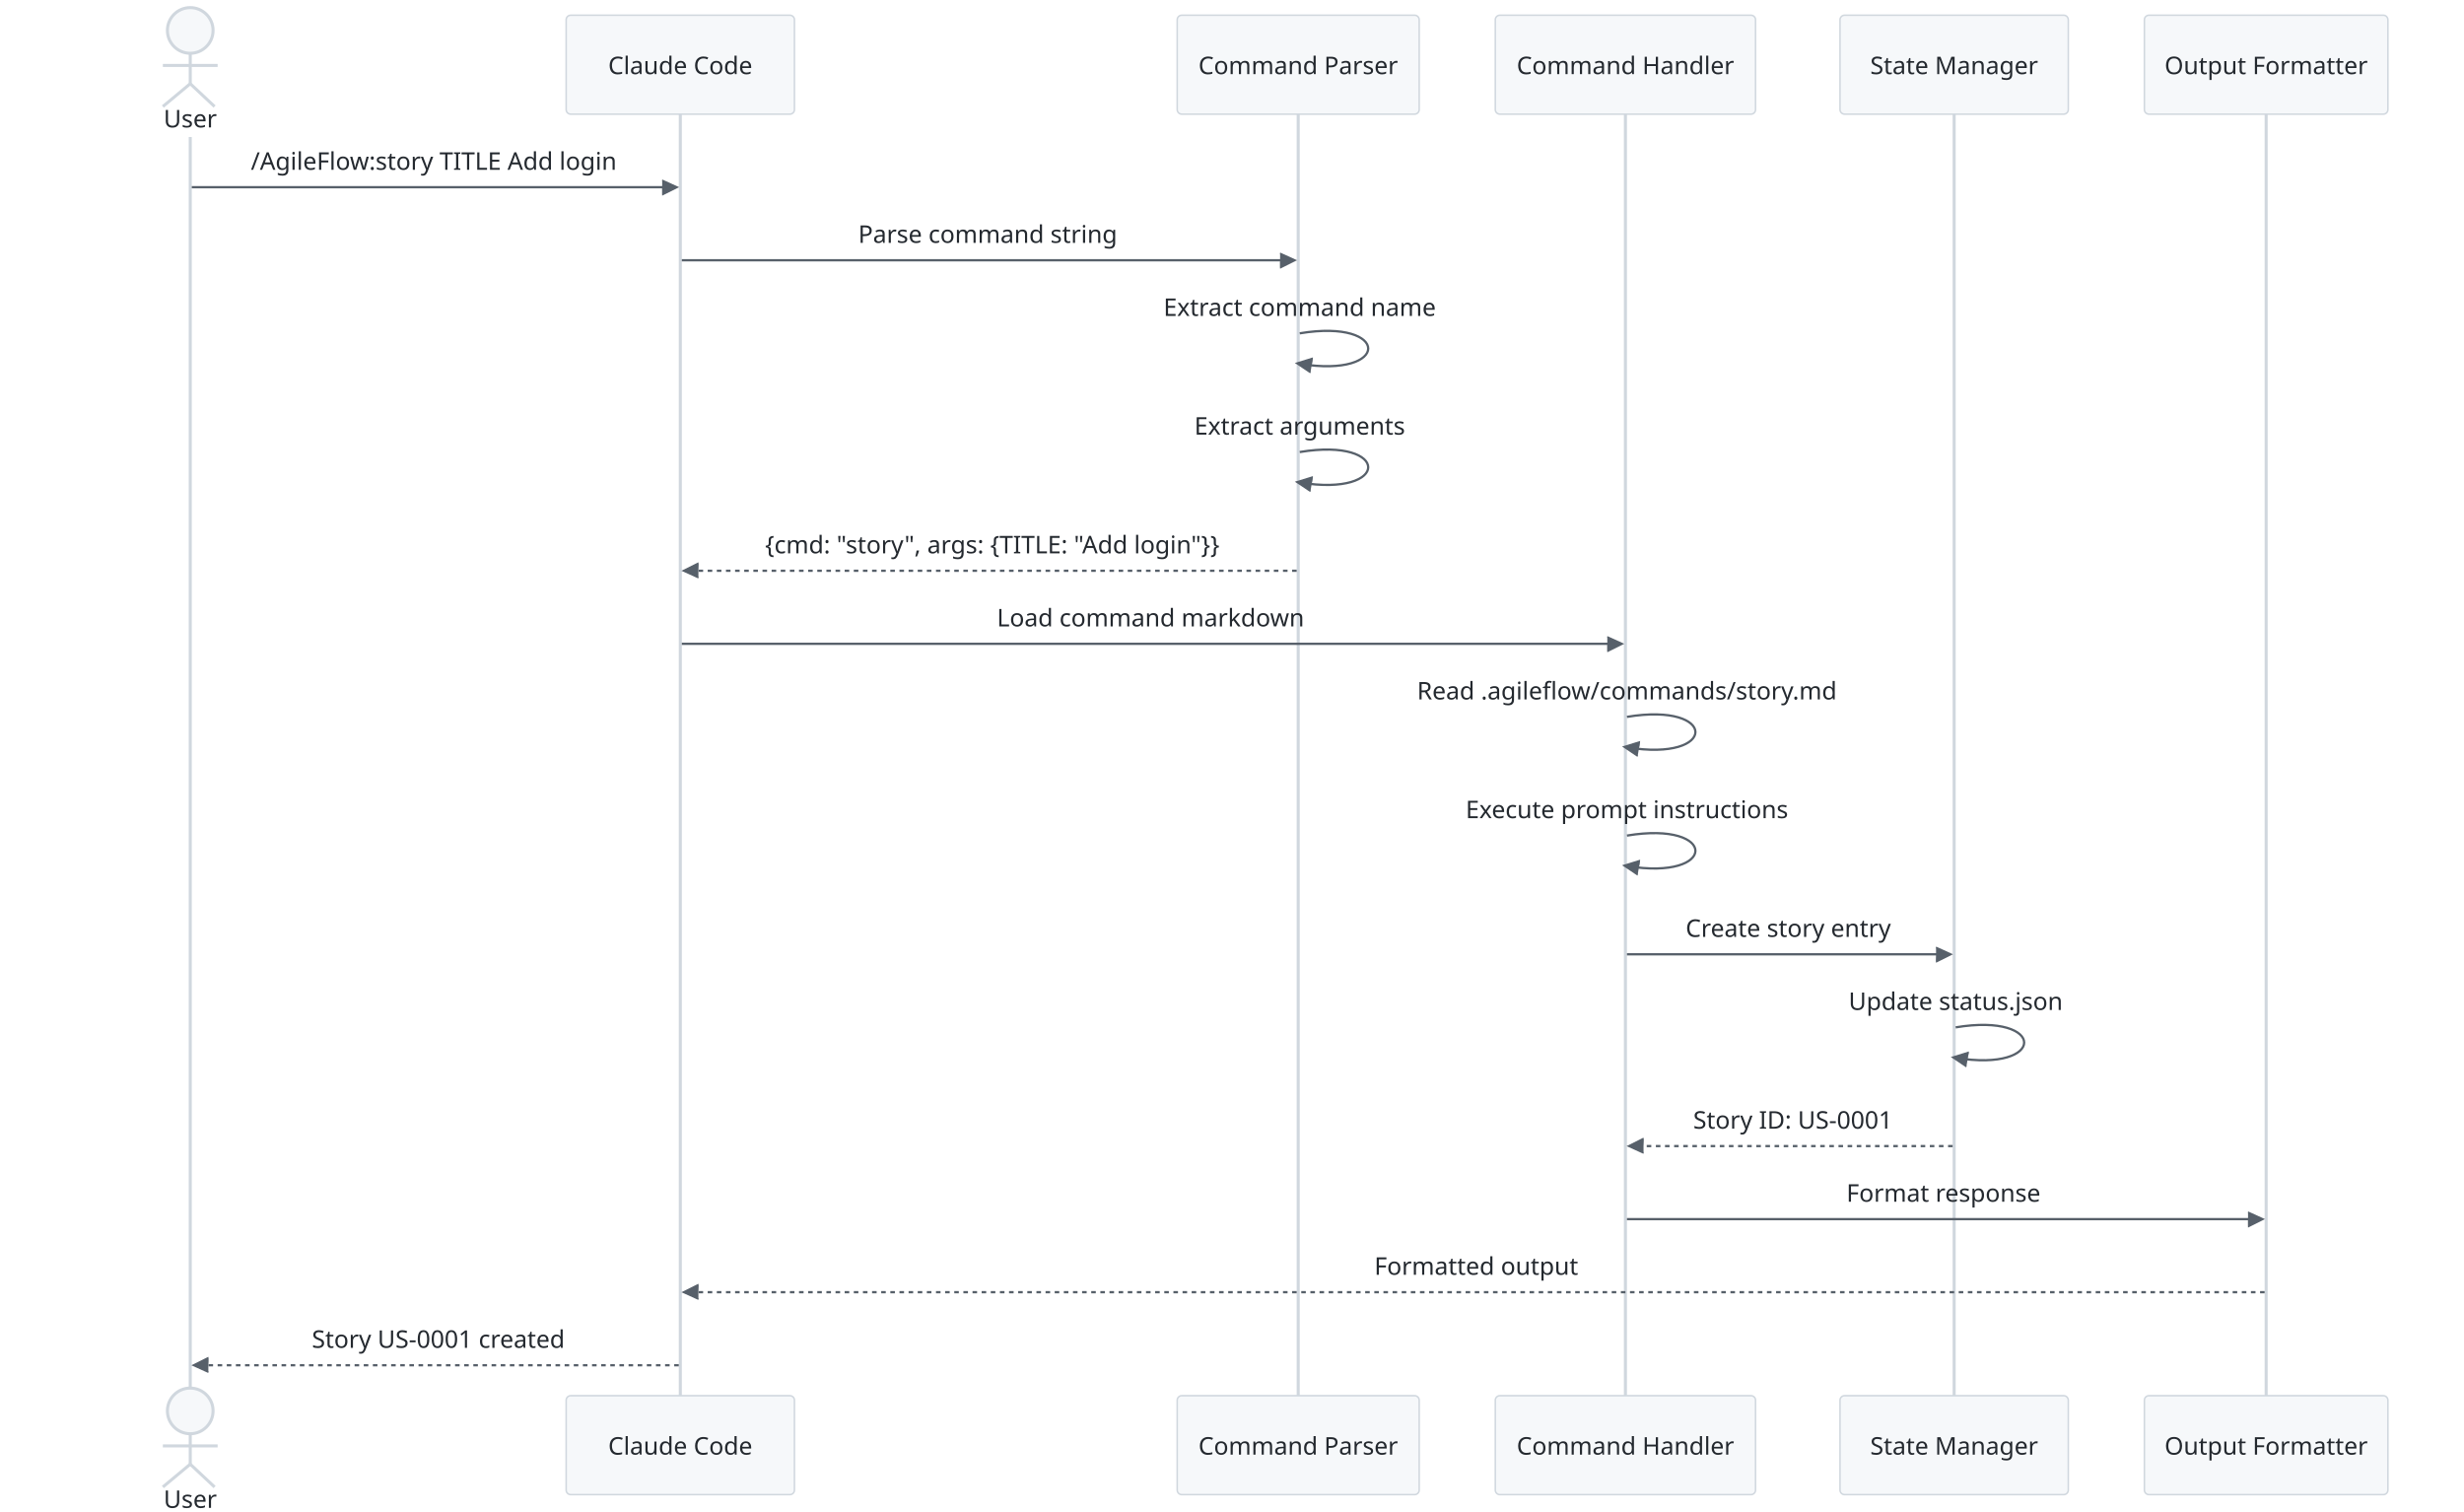
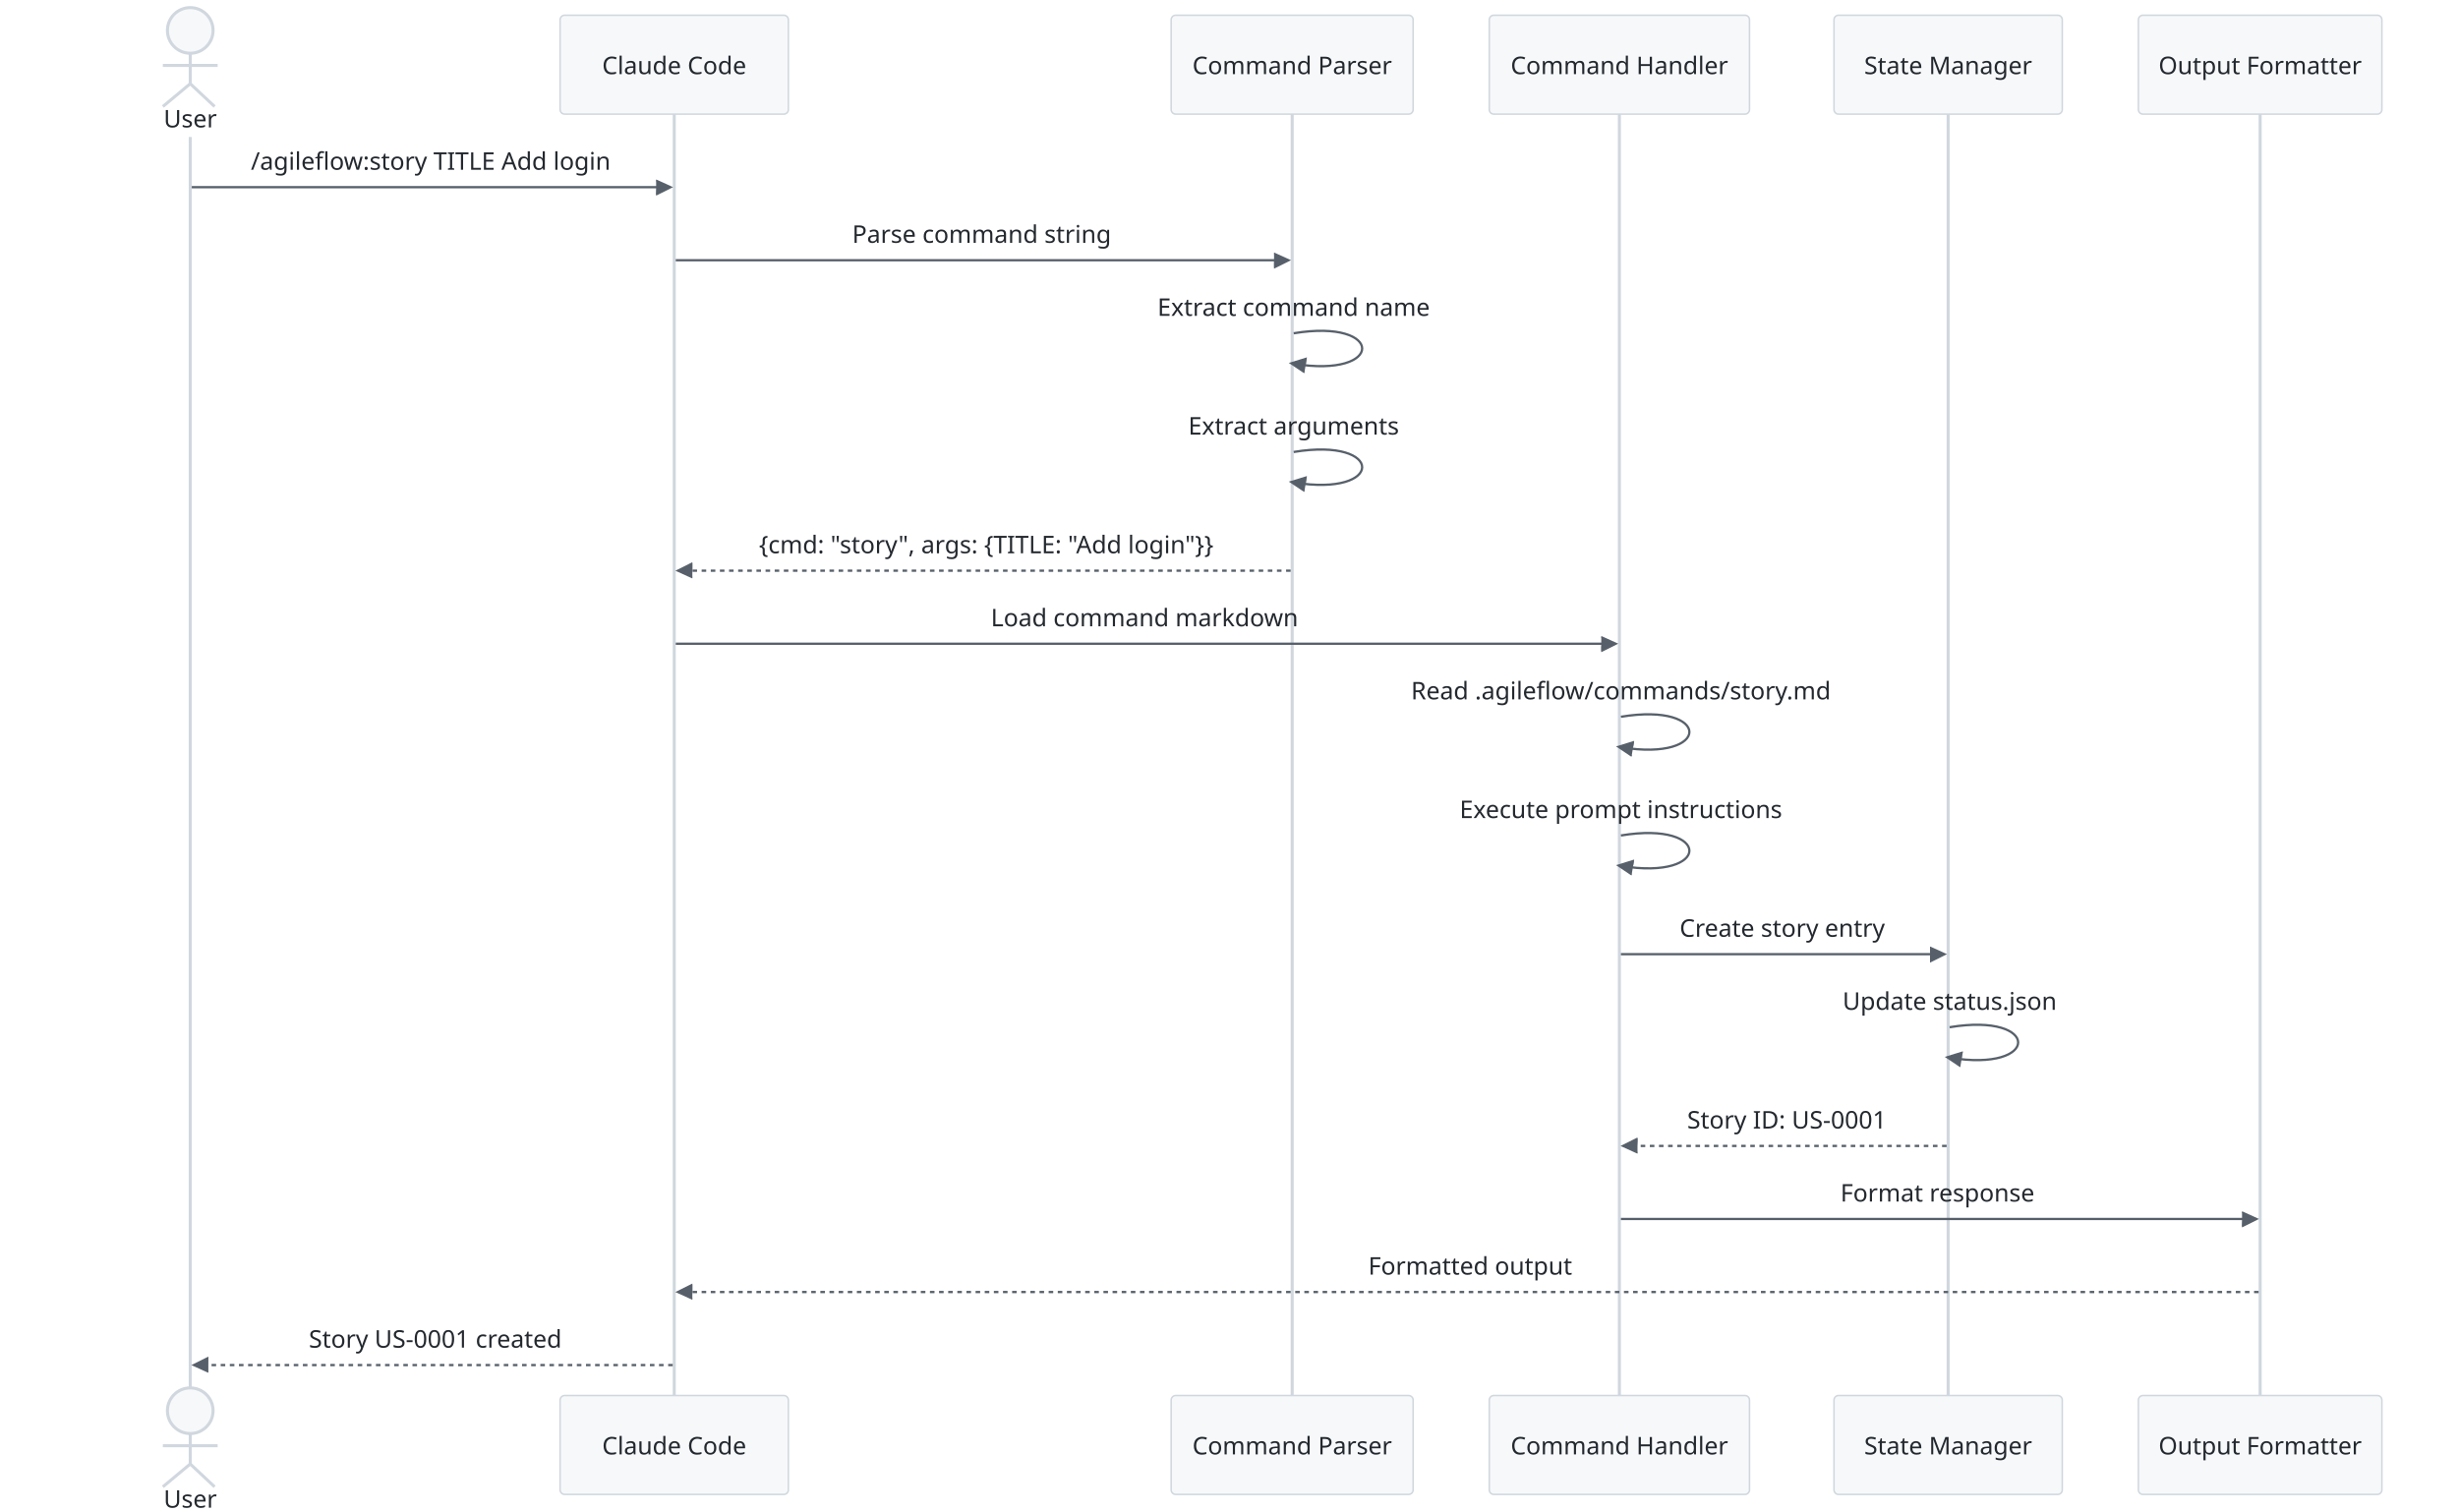
- <svg xmlns="http://www.w3.org/2000/svg" id="my-svg" width="100%" style="max-width: 1619px; background-color: transparent;" viewBox="-50 -10 1619 993" role="graphics-document document" aria-roledescription="sequence" aria-describedby="chart-desc-my-svg" aria-labelledby="chart-title-my-svg">
+ <svg xmlns="http://www.w3.org/2000/svg" id="my-svg" width="100%" style="max-width: 1615px; background-color: transparent;" viewBox="-50 -10 1615 993" role="graphics-document document" aria-roledescription="sequence" aria-describedby="chart-desc-my-svg" aria-labelledby="chart-title-my-svg">
  <g>
-     <rect x="1359" y="907" fill="#eaeaea" stroke="#666" width="160" height="65" name="Output" rx="3" ry="3" class="actor actor-bottom" />
-     <text x="1439" y="939.5" dominant-baseline="central" alignment-baseline="central" class="actor actor-box" style="text-anchor: middle; font-size: 16px; font-weight: 400;">
-       <tspan x="1439" dy="0">Output Formatter</tspan>
+     <rect x="1355" y="907" fill="#eaeaea" stroke="#666" width="160" height="65" name="Output" rx="3" ry="3" class="actor actor-bottom" />
+     <text x="1435" y="939.5" dominant-baseline="central" alignment-baseline="central" class="actor actor-box" style="text-anchor: middle; font-size: 16px; font-weight: 400;">
+       <tspan x="1435" dy="0">Output Formatter</tspan>
    </text>
  </g>
  <g>
-     <rect x="1159" y="907" fill="#eaeaea" stroke="#666" width="150" height="65" name="State" rx="3" ry="3" class="actor actor-bottom" />
-     <text x="1234" y="939.5" dominant-baseline="central" alignment-baseline="central" class="actor actor-box" style="text-anchor: middle; font-size: 16px; font-weight: 400;">
-       <tspan x="1234" dy="0">State Manager</tspan>
+     <rect x="1155" y="907" fill="#eaeaea" stroke="#666" width="150" height="65" name="State" rx="3" ry="3" class="actor actor-bottom" />
+     <text x="1230" y="939.5" dominant-baseline="central" alignment-baseline="central" class="actor actor-box" style="text-anchor: middle; font-size: 16px; font-weight: 400;">
+       <tspan x="1230" dy="0">State Manager</tspan>
    </text>
  </g>
  <g>
-     <rect x="932.5" y="907" fill="#eaeaea" stroke="#666" width="171" height="65" name="Handler" rx="3" ry="3" class="actor actor-bottom" />
-     <text x="1018" y="939.5" dominant-baseline="central" alignment-baseline="central" class="actor actor-box" style="text-anchor: middle; font-size: 16px; font-weight: 400;">
-       <tspan x="1018" dy="0">Command Handler</tspan>
+     <rect x="928.5" y="907" fill="#eaeaea" stroke="#666" width="171" height="65" name="Handler" rx="3" ry="3" class="actor actor-bottom" />
+     <text x="1014" y="939.5" dominant-baseline="central" alignment-baseline="central" class="actor actor-box" style="text-anchor: middle; font-size: 16px; font-weight: 400;">
+       <tspan x="1014" dy="0">Command Handler</tspan>
    </text>
  </g>
  <g>
-     <rect x="723.5" y="907" fill="#eaeaea" stroke="#666" width="159" height="65" name="Parser" rx="3" ry="3" class="actor actor-bottom" />
-     <text x="803" y="939.5" dominant-baseline="central" alignment-baseline="central" class="actor actor-box" style="text-anchor: middle; font-size: 16px; font-weight: 400;">
-       <tspan x="803" dy="0">Command Parser</tspan>
+     <rect x="719.5" y="907" fill="#eaeaea" stroke="#666" width="159" height="65" name="Parser" rx="3" ry="3" class="actor actor-bottom" />
+     <text x="799" y="939.5" dominant-baseline="central" alignment-baseline="central" class="actor actor-box" style="text-anchor: middle; font-size: 16px; font-weight: 400;">
+       <tspan x="799" dy="0">Command Parser</tspan>
    </text>
  </g>
  <g>
-     <rect x="322" y="907" fill="#eaeaea" stroke="#666" width="150" height="65" name="CC" rx="3" ry="3" class="actor actor-bottom" />
-     <text x="397" y="939.5" dominant-baseline="central" alignment-baseline="central" class="actor actor-box" style="text-anchor: middle; font-size: 16px; font-weight: 400;">
-       <tspan x="397" dy="0">Claude Code</tspan>
+     <rect x="318" y="907" fill="#eaeaea" stroke="#666" width="150" height="65" name="CC" rx="3" ry="3" class="actor actor-bottom" />
+     <text x="393" y="939.5" dominant-baseline="central" alignment-baseline="central" class="actor actor-box" style="text-anchor: middle; font-size: 16px; font-weight: 400;">
+       <tspan x="393" dy="0">Claude Code</tspan>
    </text>
  </g>
  <g />
  <g>
-     <line id="actor5" x1="1439" y1="65" x2="1439" y2="907" class="actor-line 200" stroke-width="0.5px" stroke="#999" name="Output" />
+     <line id="actor5" x1="1435" y1="65" x2="1435" y2="907" class="actor-line 200" stroke-width="0.5px" stroke="#999" name="Output" />
    <g id="root-5">
-       <rect x="1359" y="0" fill="#eaeaea" stroke="#666" width="160" height="65" name="Output" rx="3" ry="3" class="actor actor-top" />
-       <text x="1439" y="32.5" dominant-baseline="central" alignment-baseline="central" class="actor actor-box" style="text-anchor: middle; font-size: 16px; font-weight: 400;">
-         <tspan x="1439" dy="0">Output Formatter</tspan>
+       <rect x="1355" y="0" fill="#eaeaea" stroke="#666" width="160" height="65" name="Output" rx="3" ry="3" class="actor actor-top" />
+       <text x="1435" y="32.5" dominant-baseline="central" alignment-baseline="central" class="actor actor-box" style="text-anchor: middle; font-size: 16px; font-weight: 400;">
+         <tspan x="1435" dy="0">Output Formatter</tspan>
      </text>
    </g>
  </g>
  <g>
-     <line id="actor4" x1="1234" y1="65" x2="1234" y2="907" class="actor-line 200" stroke-width="0.5px" stroke="#999" name="State" />
+     <line id="actor4" x1="1230" y1="65" x2="1230" y2="907" class="actor-line 200" stroke-width="0.5px" stroke="#999" name="State" />
    <g id="root-4">
-       <rect x="1159" y="0" fill="#eaeaea" stroke="#666" width="150" height="65" name="State" rx="3" ry="3" class="actor actor-top" />
-       <text x="1234" y="32.5" dominant-baseline="central" alignment-baseline="central" class="actor actor-box" style="text-anchor: middle; font-size: 16px; font-weight: 400;">
-         <tspan x="1234" dy="0">State Manager</tspan>
+       <rect x="1155" y="0" fill="#eaeaea" stroke="#666" width="150" height="65" name="State" rx="3" ry="3" class="actor actor-top" />
+       <text x="1230" y="32.5" dominant-baseline="central" alignment-baseline="central" class="actor actor-box" style="text-anchor: middle; font-size: 16px; font-weight: 400;">
+         <tspan x="1230" dy="0">State Manager</tspan>
      </text>
    </g>
  </g>
  <g>
-     <line id="actor3" x1="1018" y1="65" x2="1018" y2="907" class="actor-line 200" stroke-width="0.5px" stroke="#999" name="Handler" />
+     <line id="actor3" x1="1014" y1="65" x2="1014" y2="907" class="actor-line 200" stroke-width="0.5px" stroke="#999" name="Handler" />
    <g id="root-3">
-       <rect x="932.5" y="0" fill="#eaeaea" stroke="#666" width="171" height="65" name="Handler" rx="3" ry="3" class="actor actor-top" />
-       <text x="1018" y="32.5" dominant-baseline="central" alignment-baseline="central" class="actor actor-box" style="text-anchor: middle; font-size: 16px; font-weight: 400;">
-         <tspan x="1018" dy="0">Command Handler</tspan>
+       <rect x="928.5" y="0" fill="#eaeaea" stroke="#666" width="171" height="65" name="Handler" rx="3" ry="3" class="actor actor-top" />
+       <text x="1014" y="32.5" dominant-baseline="central" alignment-baseline="central" class="actor actor-box" style="text-anchor: middle; font-size: 16px; font-weight: 400;">
+         <tspan x="1014" dy="0">Command Handler</tspan>
      </text>
    </g>
  </g>
  <g>
-     <line id="actor2" x1="803" y1="65" x2="803" y2="907" class="actor-line 200" stroke-width="0.5px" stroke="#999" name="Parser" />
+     <line id="actor2" x1="799" y1="65" x2="799" y2="907" class="actor-line 200" stroke-width="0.5px" stroke="#999" name="Parser" />
    <g id="root-2">
-       <rect x="723.5" y="0" fill="#eaeaea" stroke="#666" width="159" height="65" name="Parser" rx="3" ry="3" class="actor actor-top" />
-       <text x="803" y="32.5" dominant-baseline="central" alignment-baseline="central" class="actor actor-box" style="text-anchor: middle; font-size: 16px; font-weight: 400;">
-         <tspan x="803" dy="0">Command Parser</tspan>
+       <rect x="719.5" y="0" fill="#eaeaea" stroke="#666" width="159" height="65" name="Parser" rx="3" ry="3" class="actor actor-top" />
+       <text x="799" y="32.5" dominant-baseline="central" alignment-baseline="central" class="actor actor-box" style="text-anchor: middle; font-size: 16px; font-weight: 400;">
+         <tspan x="799" dy="0">Command Parser</tspan>
      </text>
    </g>
  </g>
  <g>
-     <line id="actor1" x1="397" y1="65" x2="397" y2="907" class="actor-line 200" stroke-width="0.5px" stroke="#999" name="CC" />
+     <line id="actor1" x1="393" y1="65" x2="393" y2="907" class="actor-line 200" stroke-width="0.5px" stroke="#999" name="CC" />
    <g id="root-1">
-       <rect x="322" y="0" fill="#eaeaea" stroke="#666" width="150" height="65" name="CC" rx="3" ry="3" class="actor actor-top" />
-       <text x="397" y="32.5" dominant-baseline="central" alignment-baseline="central" class="actor actor-box" style="text-anchor: middle; font-size: 16px; font-weight: 400;">
-         <tspan x="397" dy="0">Claude Code</tspan>
+       <rect x="318" y="0" fill="#eaeaea" stroke="#666" width="150" height="65" name="CC" rx="3" ry="3" class="actor actor-top" />
+       <text x="393" y="32.5" dominant-baseline="central" alignment-baseline="central" class="actor actor-box" style="text-anchor: middle; font-size: 16px; font-weight: 400;">
+         <tspan x="393" dy="0">Claude Code</tspan>
      </text>
    </g>
  </g>
  <g>
    <line id="actor0" x1="75" y1="80" x2="75" y2="907" class="actor-line 200" stroke-width="0.5px" stroke="#999" name="User" />
  </g>
  <style>#my-svg{font-family:-apple-system,BlinkMacSystemFont,"Segoe UI","Noto Sans",Helvetica,Arial,sans-serif;font-size:14px;fill:#24292f;}@keyframes edge-animation-frame{from{stroke-dashoffset:0;}}@keyframes dash{to{stroke-dashoffset:0;}}#my-svg .edge-animation-slow{stroke-dasharray:9,5!important;stroke-dashoffset:900;animation:dash 50s linear infinite;stroke-linecap:round;}#my-svg .edge-animation-fast{stroke-dasharray:9,5!important;stroke-dashoffset:900;animation:dash 20s linear infinite;stroke-linecap:round;}#my-svg .error-icon{fill:hsl(30, 28.571%, 100%);}#my-svg .error-text{fill:#000000;stroke:#000000;}#my-svg .edge-thickness-normal{stroke-width:1px;}#my-svg .edge-thickness-thick{stroke-width:3.5px;}#my-svg .edge-pattern-solid{stroke-dasharray:0;}#my-svg .edge-thickness-invisible{stroke-width:0;fill:none;}#my-svg .edge-pattern-dashed{stroke-dasharray:3;}#my-svg .edge-pattern-dotted{stroke-dasharray:2;}#my-svg .marker{fill:#57606a;stroke:#57606a;}#my-svg .marker.cross{stroke:#57606a;}#my-svg svg{font-family:-apple-system,BlinkMacSystemFont,"Segoe UI","Noto Sans",Helvetica,Arial,sans-serif;font-size:14px;}#my-svg p{margin:0;}#my-svg .actor{stroke:#d0d7de;fill:#f6f8fa;}#my-svg text.actor&gt;tspan{fill:#24292f;stroke:none;}#my-svg .actor-line{stroke:#d0d7de;}#my-svg .innerArc{stroke-width:1.5;stroke-dasharray:none;}#my-svg .messageLine0{stroke-width:1.5;stroke-dasharray:none;stroke:#57606a;}#my-svg .messageLine1{stroke-width:1.5;stroke-dasharray:2,2;stroke:#57606a;}#my-svg #arrowhead path{fill:#57606a;stroke:#57606a;}#my-svg .sequenceNumber{fill:#a89f95;}#my-svg #sequencenumber{fill:#57606a;}#my-svg #crosshead path{fill:#57606a;stroke:#57606a;}#my-svg .messageText{fill:#24292f;stroke:none;}#my-svg .labelBox{stroke:#d0d7de;fill:#f6f8fa;}#my-svg .labelText,#my-svg .labelText&gt;tspan{fill:#24292f;stroke:none;}#my-svg .loopText,#my-svg .loopText&gt;tspan{fill:#24292f;stroke:none;}#my-svg .loopLine{stroke-width:2px;stroke-dasharray:2,2;stroke:#d0d7de;fill:#d0d7de;}#my-svg .note{stroke:#d4a72c;fill:#fff8c5;}#my-svg .noteText,#my-svg .noteText&gt;tspan{fill:#24292f;stroke:none;}#my-svg .activation0{fill:hsl(90, 28.571%, 97.255%);stroke:hsl(90, 28.571%, 87.255%);}#my-svg .activation1{fill:hsl(90, 28.571%, 97.255%);stroke:hsl(90, 28.571%, 87.255%);}#my-svg .activation2{fill:hsl(90, 28.571%, 97.255%);stroke:hsl(90, 28.571%, 87.255%);}#my-svg .actorPopupMenu{position:absolute;}#my-svg .actorPopupMenuPanel{position:absolute;fill:#f6f8fa;box-shadow:0px 8px 16px 0px rgba(0,0,0,0.2);filter:drop-shadow(3px 5px 2px rgb(0 0 0 / 0.4));}#my-svg .actor-man line{stroke:#d0d7de;fill:#f6f8fa;}#my-svg .actor-man circle,#my-svg line{stroke:#d0d7de;fill:#f6f8fa;stroke-width:2px;}#my-svg :root{--mermaid-font-family:"trebuchet ms",verdana,arial,sans-serif;}</style>
  <g />
  <defs>
    <symbol id="computer" width="24" height="24">
      <path transform="scale(.5)" d="M2 2v13h20v-13h-20zm18 11h-16v-9h16v9zm-10.228 6l.466-1h3.524l.467 1h-4.457zm14.228 3h-24l2-6h2.104l-1.33 4h18.45l-1.297-4h2.073l2 6zm-5-10h-14v-7h14v7z" />
    </symbol>
  </defs>
  <defs>
    <symbol id="database" fill-rule="evenodd" clip-rule="evenodd">
      <path transform="scale(.5)" d="M12.258.001l.256.004.255.005.253.008.251.01.249.012.247.015.246.016.242.019.241.02.239.023.236.024.233.027.231.028.229.031.225.032.223.034.22.036.217.038.214.04.211.041.208.043.205.045.201.046.198.048.194.05.191.051.187.053.183.054.18.056.175.057.172.059.168.06.163.061.16.063.155.064.15.066.074.033.073.033.071.034.07.034.069.035.068.035.067.035.066.035.064.036.064.036.062.036.06.036.06.037.058.037.058.037.055.038.055.038.053.038.052.038.051.039.05.039.048.039.047.039.045.04.044.04.043.04.041.04.04.041.039.041.037.041.036.041.034.041.033.042.032.042.03.042.029.042.027.042.026.043.024.043.023.043.021.043.02.043.018.044.017.043.015.044.013.044.012.044.011.045.009.044.007.045.006.045.004.045.002.045.001.045v17l-.001.045-.002.045-.004.045-.006.045-.007.045-.009.044-.011.045-.012.044-.013.044-.015.044-.017.043-.018.044-.02.043-.021.043-.023.043-.024.043-.026.043-.027.042-.029.042-.03.042-.032.042-.033.042-.034.041-.036.041-.037.041-.039.041-.04.041-.041.04-.043.04-.044.04-.045.04-.047.039-.048.039-.05.039-.051.039-.052.038-.053.038-.055.038-.055.038-.058.037-.058.037-.06.037-.06.036-.062.036-.064.036-.064.036-.066.035-.067.035-.068.035-.069.035-.07.034-.071.034-.073.033-.074.033-.15.066-.155.064-.16.063-.163.061-.168.06-.172.059-.175.057-.18.056-.183.054-.187.053-.191.051-.194.05-.198.048-.201.046-.205.045-.208.043-.211.041-.214.04-.217.038-.22.036-.223.034-.225.032-.229.031-.231.028-.233.027-.236.024-.239.023-.241.02-.242.019-.246.016-.247.015-.249.012-.251.01-.253.008-.255.005-.256.004-.258.001-.258-.001-.256-.004-.255-.005-.253-.008-.251-.01-.249-.012-.247-.015-.245-.016-.243-.019-.241-.02-.238-.023-.236-.024-.234-.027-.231-.028-.228-.031-.226-.032-.223-.034-.22-.036-.217-.038-.214-.04-.211-.041-.208-.043-.204-.045-.201-.046-.198-.048-.195-.05-.19-.051-.187-.053-.184-.054-.179-.056-.176-.057-.172-.059-.167-.06-.164-.061-.159-.063-.155-.064-.151-.066-.074-.033-.072-.033-.072-.034-.07-.034-.069-.035-.068-.035-.067-.035-.066-.035-.064-.036-.063-.036-.062-.036-.061-.036-.06-.037-.058-.037-.057-.037-.056-.038-.055-.038-.053-.038-.052-.038-.051-.039-.049-.039-.049-.039-.046-.039-.046-.04-.044-.04-.043-.04-.041-.04-.04-.041-.039-.041-.037-.041-.036-.041-.034-.041-.033-.042-.032-.042-.03-.042-.029-.042-.027-.042-.026-.043-.024-.043-.023-.043-.021-.043-.02-.043-.018-.044-.017-.043-.015-.044-.013-.044-.012-.044-.011-.045-.009-.044-.007-.045-.006-.045-.004-.045-.002-.045-.001-.045v-17l.001-.045.002-.045.004-.045.006-.045.007-.045.009-.044.011-.045.012-.044.013-.044.015-.044.017-.043.018-.044.02-.043.021-.043.023-.043.024-.043.026-.043.027-.042.029-.042.03-.042.032-.042.033-.042.034-.041.036-.041.037-.041.039-.041.04-.041.041-.04.043-.04.044-.04.046-.04.046-.039.049-.039.049-.039.051-.039.052-.038.053-.038.055-.038.056-.038.057-.037.058-.037.06-.037.061-.036.062-.036.063-.036.064-.036.066-.035.067-.035.068-.035.069-.035.07-.034.072-.034.072-.033.074-.033.151-.066.155-.064.159-.063.164-.061.167-.06.172-.059.176-.057.179-.056.184-.054.187-.053.19-.051.195-.05.198-.048.201-.046.204-.045.208-.043.211-.041.214-.04.217-.038.22-.036.223-.034.226-.032.228-.031.231-.028.234-.027.236-.024.238-.023.241-.02.243-.019.245-.016.247-.015.249-.012.251-.01.253-.008.255-.005.256-.004.258-.001.258.001zm-9.258 20.499v.01l.001.021.003.021.004.022.005.021.006.022.007.022.009.023.01.022.011.023.012.023.013.023.015.023.016.024.017.023.018.024.019.024.021.024.022.025.023.024.024.025.052.049.056.05.061.051.066.051.07.051.075.051.079.052.084.052.088.052.092.052.097.052.102.051.105.052.11.052.114.051.119.051.123.051.127.05.131.05.135.05.139.048.144.049.147.047.152.047.155.047.16.045.163.045.167.043.171.043.176.041.178.041.183.039.187.039.19.037.194.035.197.035.202.033.204.031.209.03.212.029.216.027.219.025.222.024.226.021.23.02.233.018.236.016.24.015.243.012.246.01.249.008.253.005.256.004.259.001.26-.001.257-.004.254-.005.25-.008.247-.011.244-.012.241-.014.237-.016.233-.018.231-.021.226-.021.224-.024.22-.026.216-.027.212-.028.21-.031.205-.031.202-.034.198-.034.194-.036.191-.037.187-.039.183-.04.179-.04.175-.042.172-.043.168-.044.163-.045.16-.046.155-.046.152-.047.148-.048.143-.049.139-.049.136-.05.131-.05.126-.05.123-.051.118-.052.114-.051.11-.052.106-.052.101-.052.096-.052.092-.052.088-.053.083-.051.079-.052.074-.052.07-.051.065-.051.06-.051.056-.05.051-.05.023-.024.023-.025.021-.024.02-.024.019-.024.018-.024.017-.024.015-.023.014-.024.013-.023.012-.023.01-.023.01-.022.008-.022.006-.022.006-.022.004-.022.004-.021.001-.021.001-.021v-4.127l-.077.055-.08.053-.083.054-.085.053-.087.052-.09.052-.093.051-.095.05-.097.05-.1.049-.102.049-.105.048-.106.047-.109.047-.111.046-.114.045-.115.045-.118.044-.12.043-.122.042-.124.042-.126.041-.128.04-.13.04-.132.038-.134.038-.135.037-.138.037-.139.035-.142.035-.143.034-.144.033-.147.032-.148.031-.15.03-.151.03-.153.029-.154.027-.156.027-.158.026-.159.025-.161.024-.162.023-.163.022-.165.021-.166.02-.167.019-.169.018-.169.017-.171.016-.173.015-.173.014-.175.013-.175.012-.177.011-.178.01-.179.008-.179.008-.181.006-.182.005-.182.004-.184.003-.184.002h-.37l-.184-.002-.184-.003-.182-.004-.182-.005-.181-.006-.179-.008-.179-.008-.178-.01-.176-.011-.176-.012-.175-.013-.173-.014-.172-.015-.171-.016-.17-.017-.169-.018-.167-.019-.166-.02-.165-.021-.163-.022-.162-.023-.161-.024-.159-.025-.157-.026-.156-.027-.155-.027-.153-.029-.151-.03-.15-.03-.148-.031-.146-.032-.145-.033-.143-.034-.141-.035-.14-.035-.137-.037-.136-.037-.134-.038-.132-.038-.13-.04-.128-.04-.126-.041-.124-.042-.122-.042-.12-.044-.117-.043-.116-.045-.113-.045-.112-.046-.109-.047-.106-.047-.105-.048-.102-.049-.1-.049-.097-.05-.095-.05-.093-.052-.09-.051-.087-.052-.085-.053-.083-.054-.08-.054-.077-.054v4.127zm0-5.654v.011l.001.021.003.021.004.021.005.022.006.022.007.022.009.022.01.022.011.023.012.023.013.023.015.024.016.023.017.024.018.024.019.024.021.024.022.024.023.025.024.024.052.05.056.05.061.05.066.051.07.051.075.052.079.051.084.052.088.052.092.052.097.052.102.052.105.052.11.051.114.051.119.052.123.05.127.051.131.05.135.049.139.049.144.048.147.048.152.047.155.046.16.045.163.045.167.044.171.042.176.042.178.04.183.04.187.038.19.037.194.036.197.034.202.033.204.032.209.03.212.028.216.027.219.025.222.024.226.022.23.02.233.018.236.016.24.014.243.012.246.01.249.008.253.006.256.003.259.001.26-.001.257-.003.254-.006.25-.008.247-.01.244-.012.241-.015.237-.016.233-.018.231-.02.226-.022.224-.024.22-.025.216-.027.212-.029.21-.03.205-.032.202-.033.198-.035.194-.036.191-.037.187-.039.183-.039.179-.041.175-.042.172-.043.168-.044.163-.045.16-.045.155-.047.152-.047.148-.048.143-.048.139-.05.136-.049.131-.05.126-.051.123-.051.118-.051.114-.052.11-.052.106-.052.101-.052.096-.052.092-.052.088-.052.083-.052.079-.052.074-.051.07-.052.065-.051.06-.05.056-.051.051-.049.023-.025.023-.024.021-.025.02-.024.019-.024.018-.024.017-.024.015-.023.014-.023.013-.024.012-.022.01-.023.01-.023.008-.022.006-.022.006-.022.004-.021.004-.022.001-.021.001-.021v-4.139l-.077.054-.08.054-.083.054-.085.052-.087.053-.09.051-.093.051-.095.051-.097.05-.1.049-.102.049-.105.048-.106.047-.109.047-.111.046-.114.045-.115.044-.118.044-.12.044-.122.042-.124.042-.126.041-.128.04-.13.039-.132.039-.134.038-.135.037-.138.036-.139.036-.142.035-.143.033-.144.033-.147.033-.148.031-.15.03-.151.03-.153.028-.154.028-.156.027-.158.026-.159.025-.161.024-.162.023-.163.022-.165.021-.166.02-.167.019-.169.018-.169.017-.171.016-.173.015-.173.014-.175.013-.175.012-.177.011-.178.009-.179.009-.179.007-.181.007-.182.005-.182.004-.184.003-.184.002h-.37l-.184-.002-.184-.003-.182-.004-.182-.005-.181-.007-.179-.007-.179-.009-.178-.009-.176-.011-.176-.012-.175-.013-.173-.014-.172-.015-.171-.016-.17-.017-.169-.018-.167-.019-.166-.02-.165-.021-.163-.022-.162-.023-.161-.024-.159-.025-.157-.026-.156-.027-.155-.028-.153-.028-.151-.03-.15-.03-.148-.031-.146-.033-.145-.033-.143-.033-.141-.035-.14-.036-.137-.036-.136-.037-.134-.038-.132-.039-.13-.039-.128-.04-.126-.041-.124-.042-.122-.043-.12-.043-.117-.044-.116-.044-.113-.046-.112-.046-.109-.046-.106-.047-.105-.048-.102-.049-.1-.049-.097-.05-.095-.051-.093-.051-.09-.051-.087-.053-.085-.052-.083-.054-.08-.054-.077-.054v4.139zm0-5.666v.011l.001.02.003.022.004.021.005.022.006.021.007.022.009.023.01.022.011.023.012.023.013.023.015.023.016.024.017.024.018.023.019.024.021.025.022.024.023.024.024.025.052.05.056.05.061.05.066.051.07.051.075.052.079.051.084.052.088.052.092.052.097.052.102.052.105.051.11.052.114.051.119.051.123.051.127.05.131.05.135.05.139.049.144.048.147.048.152.047.155.046.16.045.163.045.167.043.171.043.176.042.178.04.183.04.187.038.19.037.194.036.197.034.202.033.204.032.209.03.212.028.216.027.219.025.222.024.226.021.23.02.233.018.236.017.24.014.243.012.246.01.249.008.253.006.256.003.259.001.26-.001.257-.003.254-.006.25-.008.247-.01.244-.013.241-.014.237-.016.233-.018.231-.02.226-.022.224-.024.22-.025.216-.027.212-.029.21-.03.205-.032.202-.033.198-.035.194-.036.191-.037.187-.039.183-.039.179-.041.175-.042.172-.043.168-.044.163-.045.16-.045.155-.047.152-.047.148-.048.143-.049.139-.049.136-.049.131-.051.126-.05.123-.051.118-.052.114-.051.11-.052.106-.052.101-.052.096-.052.092-.052.088-.052.083-.052.079-.052.074-.052.07-.051.065-.051.06-.051.056-.05.051-.049.023-.025.023-.025.021-.024.02-.024.019-.024.018-.024.017-.024.015-.023.014-.024.013-.023.012-.023.01-.022.01-.023.008-.022.006-.022.006-.022.004-.022.004-.021.001-.021.001-.021v-4.153l-.077.054-.08.054-.083.053-.085.053-.087.053-.09.051-.093.051-.095.051-.097.05-.1.049-.102.048-.105.048-.106.048-.109.046-.111.046-.114.046-.115.044-.118.044-.12.043-.122.043-.124.042-.126.041-.128.04-.13.039-.132.039-.134.038-.135.037-.138.036-.139.036-.142.034-.143.034-.144.033-.147.032-.148.032-.15.03-.151.03-.153.028-.154.028-.156.027-.158.026-.159.024-.161.024-.162.023-.163.023-.165.021-.166.02-.167.019-.169.018-.169.017-.171.016-.173.015-.173.014-.175.013-.175.012-.177.01-.178.01-.179.009-.179.007-.181.006-.182.006-.182.004-.184.003-.184.001-.185.001-.185-.001-.184-.001-.184-.003-.182-.004-.182-.006-.181-.006-.179-.007-.179-.009-.178-.01-.176-.01-.176-.012-.175-.013-.173-.014-.172-.015-.171-.016-.17-.017-.169-.018-.167-.019-.166-.02-.165-.021-.163-.023-.162-.023-.161-.024-.159-.024-.157-.026-.156-.027-.155-.028-.153-.028-.151-.03-.15-.03-.148-.032-.146-.032-.145-.033-.143-.034-.141-.034-.14-.036-.137-.036-.136-.037-.134-.038-.132-.039-.13-.039-.128-.041-.126-.041-.124-.041-.122-.043-.12-.043-.117-.044-.116-.044-.113-.046-.112-.046-.109-.046-.106-.048-.105-.048-.102-.048-.1-.05-.097-.049-.095-.051-.093-.051-.09-.052-.087-.052-.085-.053-.083-.053-.08-.054-.077-.054v4.153zm8.74-8.179l-.257.004-.254.005-.25.008-.247.011-.244.012-.241.014-.237.016-.233.018-.231.021-.226.022-.224.023-.22.026-.216.027-.212.028-.21.031-.205.032-.202.033-.198.034-.194.036-.191.038-.187.038-.183.04-.179.041-.175.042-.172.043-.168.043-.163.045-.16.046-.155.046-.152.048-.148.048-.143.048-.139.049-.136.05-.131.05-.126.051-.123.051-.118.051-.114.052-.11.052-.106.052-.101.052-.096.052-.092.052-.088.052-.083.052-.079.052-.074.051-.07.052-.065.051-.06.05-.056.05-.051.05-.023.025-.023.024-.021.024-.02.025-.019.024-.018.024-.017.023-.015.024-.014.023-.013.023-.012.023-.01.023-.01.022-.008.022-.006.023-.006.021-.004.022-.004.021-.001.021-.001.021.001.021.001.021.004.021.004.022.006.021.006.023.008.022.01.022.01.023.012.023.013.023.014.023.015.024.017.023.018.024.019.024.02.025.021.024.023.024.023.025.051.05.056.05.06.05.065.051.07.052.074.051.079.052.083.052.088.052.092.052.096.052.101.052.106.052.11.052.114.052.118.051.123.051.126.051.131.05.136.05.139.049.143.048.148.048.152.048.155.046.16.046.163.045.168.043.172.043.175.042.179.041.183.04.187.038.191.038.194.036.198.034.202.033.205.032.21.031.212.028.216.027.22.026.224.023.226.022.231.021.233.018.237.016.241.014.244.012.247.011.25.008.254.005.257.004.26.001.26-.001.257-.004.254-.005.25-.008.247-.011.244-.012.241-.014.237-.016.233-.018.231-.021.226-.022.224-.023.22-.026.216-.027.212-.028.21-.031.205-.032.202-.033.198-.034.194-.036.191-.038.187-.038.183-.04.179-.041.175-.042.172-.043.168-.043.163-.045.16-.046.155-.046.152-.048.148-.048.143-.048.139-.049.136-.05.131-.05.126-.051.123-.051.118-.051.114-.052.11-.052.106-.052.101-.052.096-.052.092-.052.088-.052.083-.052.079-.052.074-.051.07-.052.065-.051.06-.05.056-.05.051-.05.023-.025.023-.024.021-.024.02-.025.019-.024.018-.024.017-.023.015-.024.014-.023.013-.023.012-.023.01-.023.01-.022.008-.022.006-.023.006-.021.004-.022.004-.021.001-.021.001-.021-.001-.021-.001-.021-.004-.021-.004-.022-.006-.021-.006-.023-.008-.022-.01-.022-.01-.023-.012-.023-.013-.023-.014-.023-.015-.024-.017-.023-.018-.024-.019-.024-.02-.025-.021-.024-.023-.024-.023-.025-.051-.05-.056-.05-.06-.05-.065-.051-.07-.052-.074-.051-.079-.052-.083-.052-.088-.052-.092-.052-.096-.052-.101-.052-.106-.052-.11-.052-.114-.052-.118-.051-.123-.051-.126-.051-.131-.05-.136-.05-.139-.049-.143-.048-.148-.048-.152-.048-.155-.046-.16-.046-.163-.045-.168-.043-.172-.043-.175-.042-.179-.041-.183-.04-.187-.038-.191-.038-.194-.036-.198-.034-.202-.033-.205-.032-.21-.031-.212-.028-.216-.027-.22-.026-.224-.023-.226-.022-.231-.021-.233-.018-.237-.016-.241-.014-.244-.012-.247-.011-.25-.008-.254-.005-.257-.004-.26-.001-.26.001z" />
    </symbol>
  </defs>
  <defs>
    <symbol id="clock" width="24" height="24">
      <path transform="scale(.5)" d="M12 2c5.514 0 10 4.486 10 10s-4.486 10-10 10-10-4.486-10-10 4.486-10 10-10zm0-2c-6.627 0-12 5.373-12 12s5.373 12 12 12 12-5.373 12-12-5.373-12-12-12zm5.848 12.459c.202.038.202.333.001.372-1.907.361-6.045 1.111-6.547 1.111-.719 0-1.301-.582-1.301-1.301 0-.512.77-5.447 1.125-7.445.034-.192.312-.181.343.014l.985 6.238 5.394 1.011z" />
    </symbol>
  </defs>
  <defs>
    <marker id="arrowhead" refX="7.9" refY="5" markerUnits="userSpaceOnUse" markerWidth="12" markerHeight="12" orient="auto-start-reverse">
      <path d="M -1 0 L 10 5 L 0 10 z" />
    </marker>
  </defs>
  <defs>
    <marker id="crosshead" markerWidth="15" markerHeight="8" orient="auto" refX="4" refY="4.5">
      <path fill="none" stroke="#000000" stroke-width="1pt" d="M 1,2 L 6,7 M 6,2 L 1,7" style="stroke-dasharray: 0, 0;" />
    </marker>
  </defs>
  <defs>
    <marker id="filled-head" refX="15.5" refY="7" markerWidth="20" markerHeight="28" orient="auto">
      <path d="M 18,7 L9,13 L14,7 L9,1 Z" />
    </marker>
  </defs>
  <defs>
    <marker id="sequencenumber" refX="15" refY="15" markerWidth="60" markerHeight="40" orient="auto">
      <circle cx="15" cy="15" r="6" />
    </marker>
  </defs>
  <g class="actor-man actor-top" name="User">
    <line id="actor-man-torso0" x1="75" y1="25" x2="75" y2="45" />
    <line id="actor-man-arms0" x1="57" y1="33" x2="93" y2="33" />
    <line x1="57" y1="60" x2="75" y2="45" />
    <line x1="75" y1="45" x2="91" y2="60" />
    <circle cx="75" cy="10" r="15" width="150" height="65" />
    <text x="75" y="67.5" dominant-baseline="central" alignment-baseline="central" class="actor actor-man" style="text-anchor: middle; font-size: 16px; font-weight: 400;">
      <tspan x="75" dy="0">User</tspan>
    </text>
  </g>
-   <text x="235" y="80" text-anchor="middle" dominant-baseline="middle" alignment-baseline="middle" class="messageText" dy="1em" style="font-size: 16px; font-weight: 400;">/AgileFlow:story TITLE Add login</text>
-   <line x1="76" y1="113" x2="393" y2="113" class="messageLine0" stroke-width="2" stroke="none" marker-end="url(#arrowhead)" style="fill: none;" />
-   <text x="599" y="128" text-anchor="middle" dominant-baseline="middle" alignment-baseline="middle" class="messageText" dy="1em" style="font-size: 16px; font-weight: 400;">Parse command string</text>
-   <line x1="398" y1="161" x2="799" y2="161" class="messageLine0" stroke-width="2" stroke="none" marker-end="url(#arrowhead)" style="fill: none;" />
-   <text x="804" y="176" text-anchor="middle" dominant-baseline="middle" alignment-baseline="middle" class="messageText" dy="1em" style="font-size: 16px; font-weight: 400;">Extract command name</text>
-   <path d="M 804,209 C 864,199 864,239 804,229" class="messageLine0" stroke-width="2" stroke="none" marker-end="url(#arrowhead)" style="fill: none;" />
-   <text x="804" y="254" text-anchor="middle" dominant-baseline="middle" alignment-baseline="middle" class="messageText" dy="1em" style="font-size: 16px; font-weight: 400;">Extract arguments</text>
-   <path d="M 804,287 C 864,277 864,317 804,307" class="messageLine0" stroke-width="2" stroke="none" marker-end="url(#arrowhead)" style="fill: none;" />
-   <text x="602" y="332" text-anchor="middle" dominant-baseline="middle" alignment-baseline="middle" class="messageText" dy="1em" style="font-size: 16px; font-weight: 400;">{cmd: "story", args: {TITLE: "Add login"}}</text>
-   <line x1="802" y1="365" x2="401" y2="365" class="messageLine1" stroke-width="2" stroke="none" marker-end="url(#arrowhead)" style="stroke-dasharray: 3, 3; fill: none;" />
-   <text x="706" y="380" text-anchor="middle" dominant-baseline="middle" alignment-baseline="middle" class="messageText" dy="1em" style="font-size: 16px; font-weight: 400;">Load command markdown</text>
-   <line x1="398" y1="413" x2="1014" y2="413" class="messageLine0" stroke-width="2" stroke="none" marker-end="url(#arrowhead)" style="fill: none;" />
-   <text x="1019" y="428" text-anchor="middle" dominant-baseline="middle" alignment-baseline="middle" class="messageText" dy="1em" style="font-size: 16px; font-weight: 400;">Read .agileflow/commands/story.md</text>
-   <path d="M 1019,461 C 1079,451 1079,491 1019,481" class="messageLine0" stroke-width="2" stroke="none" marker-end="url(#arrowhead)" style="fill: none;" />
-   <text x="1019" y="506" text-anchor="middle" dominant-baseline="middle" alignment-baseline="middle" class="messageText" dy="1em" style="font-size: 16px; font-weight: 400;">Execute prompt instructions</text>
-   <path d="M 1019,539 C 1079,529 1079,569 1019,559" class="messageLine0" stroke-width="2" stroke="none" marker-end="url(#arrowhead)" style="fill: none;" />
-   <text x="1125" y="584" text-anchor="middle" dominant-baseline="middle" alignment-baseline="middle" class="messageText" dy="1em" style="font-size: 16px; font-weight: 400;">Create story entry</text>
-   <line x1="1019" y1="617" x2="1230" y2="617" class="messageLine0" stroke-width="2" stroke="none" marker-end="url(#arrowhead)" style="fill: none;" />
-   <text x="1235" y="632" text-anchor="middle" dominant-baseline="middle" alignment-baseline="middle" class="messageText" dy="1em" style="font-size: 16px; font-weight: 400;">Update status.json</text>
-   <path d="M 1235,665 C 1295,655 1295,695 1235,685" class="messageLine0" stroke-width="2" stroke="none" marker-end="url(#arrowhead)" style="fill: none;" />
-   <text x="1128" y="710" text-anchor="middle" dominant-baseline="middle" alignment-baseline="middle" class="messageText" dy="1em" style="font-size: 16px; font-weight: 400;">Story ID: US-0001</text>
-   <line x1="1233" y1="743" x2="1022" y2="743" class="messageLine1" stroke-width="2" stroke="none" marker-end="url(#arrowhead)" style="stroke-dasharray: 3, 3; fill: none;" />
-   <text x="1227" y="758" text-anchor="middle" dominant-baseline="middle" alignment-baseline="middle" class="messageText" dy="1em" style="font-size: 16px; font-weight: 400;">Format response</text>
-   <line x1="1019" y1="791" x2="1435" y2="791" class="messageLine0" stroke-width="2" stroke="none" marker-end="url(#arrowhead)" style="fill: none;" />
-   <text x="920" y="806" text-anchor="middle" dominant-baseline="middle" alignment-baseline="middle" class="messageText" dy="1em" style="font-size: 16px; font-weight: 400;">Formatted output</text>
-   <line x1="1438" y1="839" x2="401" y2="839" class="messageLine1" stroke-width="2" stroke="none" marker-end="url(#arrowhead)" style="stroke-dasharray: 3, 3; fill: none;" />
-   <text x="238" y="854" text-anchor="middle" dominant-baseline="middle" alignment-baseline="middle" class="messageText" dy="1em" style="font-size: 16px; font-weight: 400;">Story US-0001 created</text>
-   <line x1="396" y1="887" x2="79" y2="887" class="messageLine1" stroke-width="2" stroke="none" marker-end="url(#arrowhead)" style="stroke-dasharray: 3, 3; fill: none;" />
+   <text x="233" y="80" text-anchor="middle" dominant-baseline="middle" alignment-baseline="middle" class="messageText" dy="1em" style="font-size: 16px; font-weight: 400;">/agileflow:story TITLE Add login</text>
+   <line x1="76" y1="113" x2="389" y2="113" class="messageLine0" stroke-width="2" stroke="none" marker-end="url(#arrowhead)" style="fill: none;" />
+   <text x="595" y="128" text-anchor="middle" dominant-baseline="middle" alignment-baseline="middle" class="messageText" dy="1em" style="font-size: 16px; font-weight: 400;">Parse command string</text>
+   <line x1="394" y1="161" x2="795" y2="161" class="messageLine0" stroke-width="2" stroke="none" marker-end="url(#arrowhead)" style="fill: none;" />
+   <text x="800" y="176" text-anchor="middle" dominant-baseline="middle" alignment-baseline="middle" class="messageText" dy="1em" style="font-size: 16px; font-weight: 400;">Extract command name</text>
+   <path d="M 800,209 C 860,199 860,239 800,229" class="messageLine0" stroke-width="2" stroke="none" marker-end="url(#arrowhead)" style="fill: none;" />
+   <text x="800" y="254" text-anchor="middle" dominant-baseline="middle" alignment-baseline="middle" class="messageText" dy="1em" style="font-size: 16px; font-weight: 400;">Extract arguments</text>
+   <path d="M 800,287 C 860,277 860,317 800,307" class="messageLine0" stroke-width="2" stroke="none" marker-end="url(#arrowhead)" style="fill: none;" />
+   <text x="598" y="332" text-anchor="middle" dominant-baseline="middle" alignment-baseline="middle" class="messageText" dy="1em" style="font-size: 16px; font-weight: 400;">{cmd: "story", args: {TITLE: "Add login"}}</text>
+   <line x1="798" y1="365" x2="397" y2="365" class="messageLine1" stroke-width="2" stroke="none" marker-end="url(#arrowhead)" style="stroke-dasharray: 3, 3; fill: none;" />
+   <text x="702" y="380" text-anchor="middle" dominant-baseline="middle" alignment-baseline="middle" class="messageText" dy="1em" style="font-size: 16px; font-weight: 400;">Load command markdown</text>
+   <line x1="394" y1="413" x2="1010" y2="413" class="messageLine0" stroke-width="2" stroke="none" marker-end="url(#arrowhead)" style="fill: none;" />
+   <text x="1015" y="428" text-anchor="middle" dominant-baseline="middle" alignment-baseline="middle" class="messageText" dy="1em" style="font-size: 16px; font-weight: 400;">Read .agileflow/commands/story.md</text>
+   <path d="M 1015,461 C 1075,451 1075,491 1015,481" class="messageLine0" stroke-width="2" stroke="none" marker-end="url(#arrowhead)" style="fill: none;" />
+   <text x="1015" y="506" text-anchor="middle" dominant-baseline="middle" alignment-baseline="middle" class="messageText" dy="1em" style="font-size: 16px; font-weight: 400;">Execute prompt instructions</text>
+   <path d="M 1015,539 C 1075,529 1075,569 1015,559" class="messageLine0" stroke-width="2" stroke="none" marker-end="url(#arrowhead)" style="fill: none;" />
+   <text x="1121" y="584" text-anchor="middle" dominant-baseline="middle" alignment-baseline="middle" class="messageText" dy="1em" style="font-size: 16px; font-weight: 400;">Create story entry</text>
+   <line x1="1015" y1="617" x2="1226" y2="617" class="messageLine0" stroke-width="2" stroke="none" marker-end="url(#arrowhead)" style="fill: none;" />
+   <text x="1231" y="632" text-anchor="middle" dominant-baseline="middle" alignment-baseline="middle" class="messageText" dy="1em" style="font-size: 16px; font-weight: 400;">Update status.json</text>
+   <path d="M 1231,665 C 1291,655 1291,695 1231,685" class="messageLine0" stroke-width="2" stroke="none" marker-end="url(#arrowhead)" style="fill: none;" />
+   <text x="1124" y="710" text-anchor="middle" dominant-baseline="middle" alignment-baseline="middle" class="messageText" dy="1em" style="font-size: 16px; font-weight: 400;">Story ID: US-0001</text>
+   <line x1="1229" y1="743" x2="1018" y2="743" class="messageLine1" stroke-width="2" stroke="none" marker-end="url(#arrowhead)" style="stroke-dasharray: 3, 3; fill: none;" />
+   <text x="1223" y="758" text-anchor="middle" dominant-baseline="middle" alignment-baseline="middle" class="messageText" dy="1em" style="font-size: 16px; font-weight: 400;">Format response</text>
+   <line x1="1015" y1="791" x2="1431" y2="791" class="messageLine0" stroke-width="2" stroke="none" marker-end="url(#arrowhead)" style="fill: none;" />
+   <text x="916" y="806" text-anchor="middle" dominant-baseline="middle" alignment-baseline="middle" class="messageText" dy="1em" style="font-size: 16px; font-weight: 400;">Formatted output</text>
+   <line x1="1434" y1="839" x2="397" y2="839" class="messageLine1" stroke-width="2" stroke="none" marker-end="url(#arrowhead)" style="stroke-dasharray: 3, 3; fill: none;" />
+   <text x="236" y="854" text-anchor="middle" dominant-baseline="middle" alignment-baseline="middle" class="messageText" dy="1em" style="font-size: 16px; font-weight: 400;">Story US-0001 created</text>
+   <line x1="392" y1="887" x2="79" y2="887" class="messageLine1" stroke-width="2" stroke="none" marker-end="url(#arrowhead)" style="stroke-dasharray: 3, 3; fill: none;" />
  <g class="actor-man actor-bottom" name="User">
    <line id="actor-man-torso5" x1="75" y1="932" x2="75" y2="952" />
    <line id="actor-man-arms5" x1="57" y1="940" x2="93" y2="940" />
    <line x1="57" y1="967" x2="75" y2="952" />
    <line x1="75" y1="952" x2="91" y2="967" />
    <circle cx="75" cy="917" r="15" width="150" height="65" />
    <text x="75" y="974.5" dominant-baseline="central" alignment-baseline="central" class="actor actor-man" style="text-anchor: middle; font-size: 16px; font-weight: 400;">
      <tspan x="75" dy="0">User</tspan>
    </text>
  </g>
</svg>
